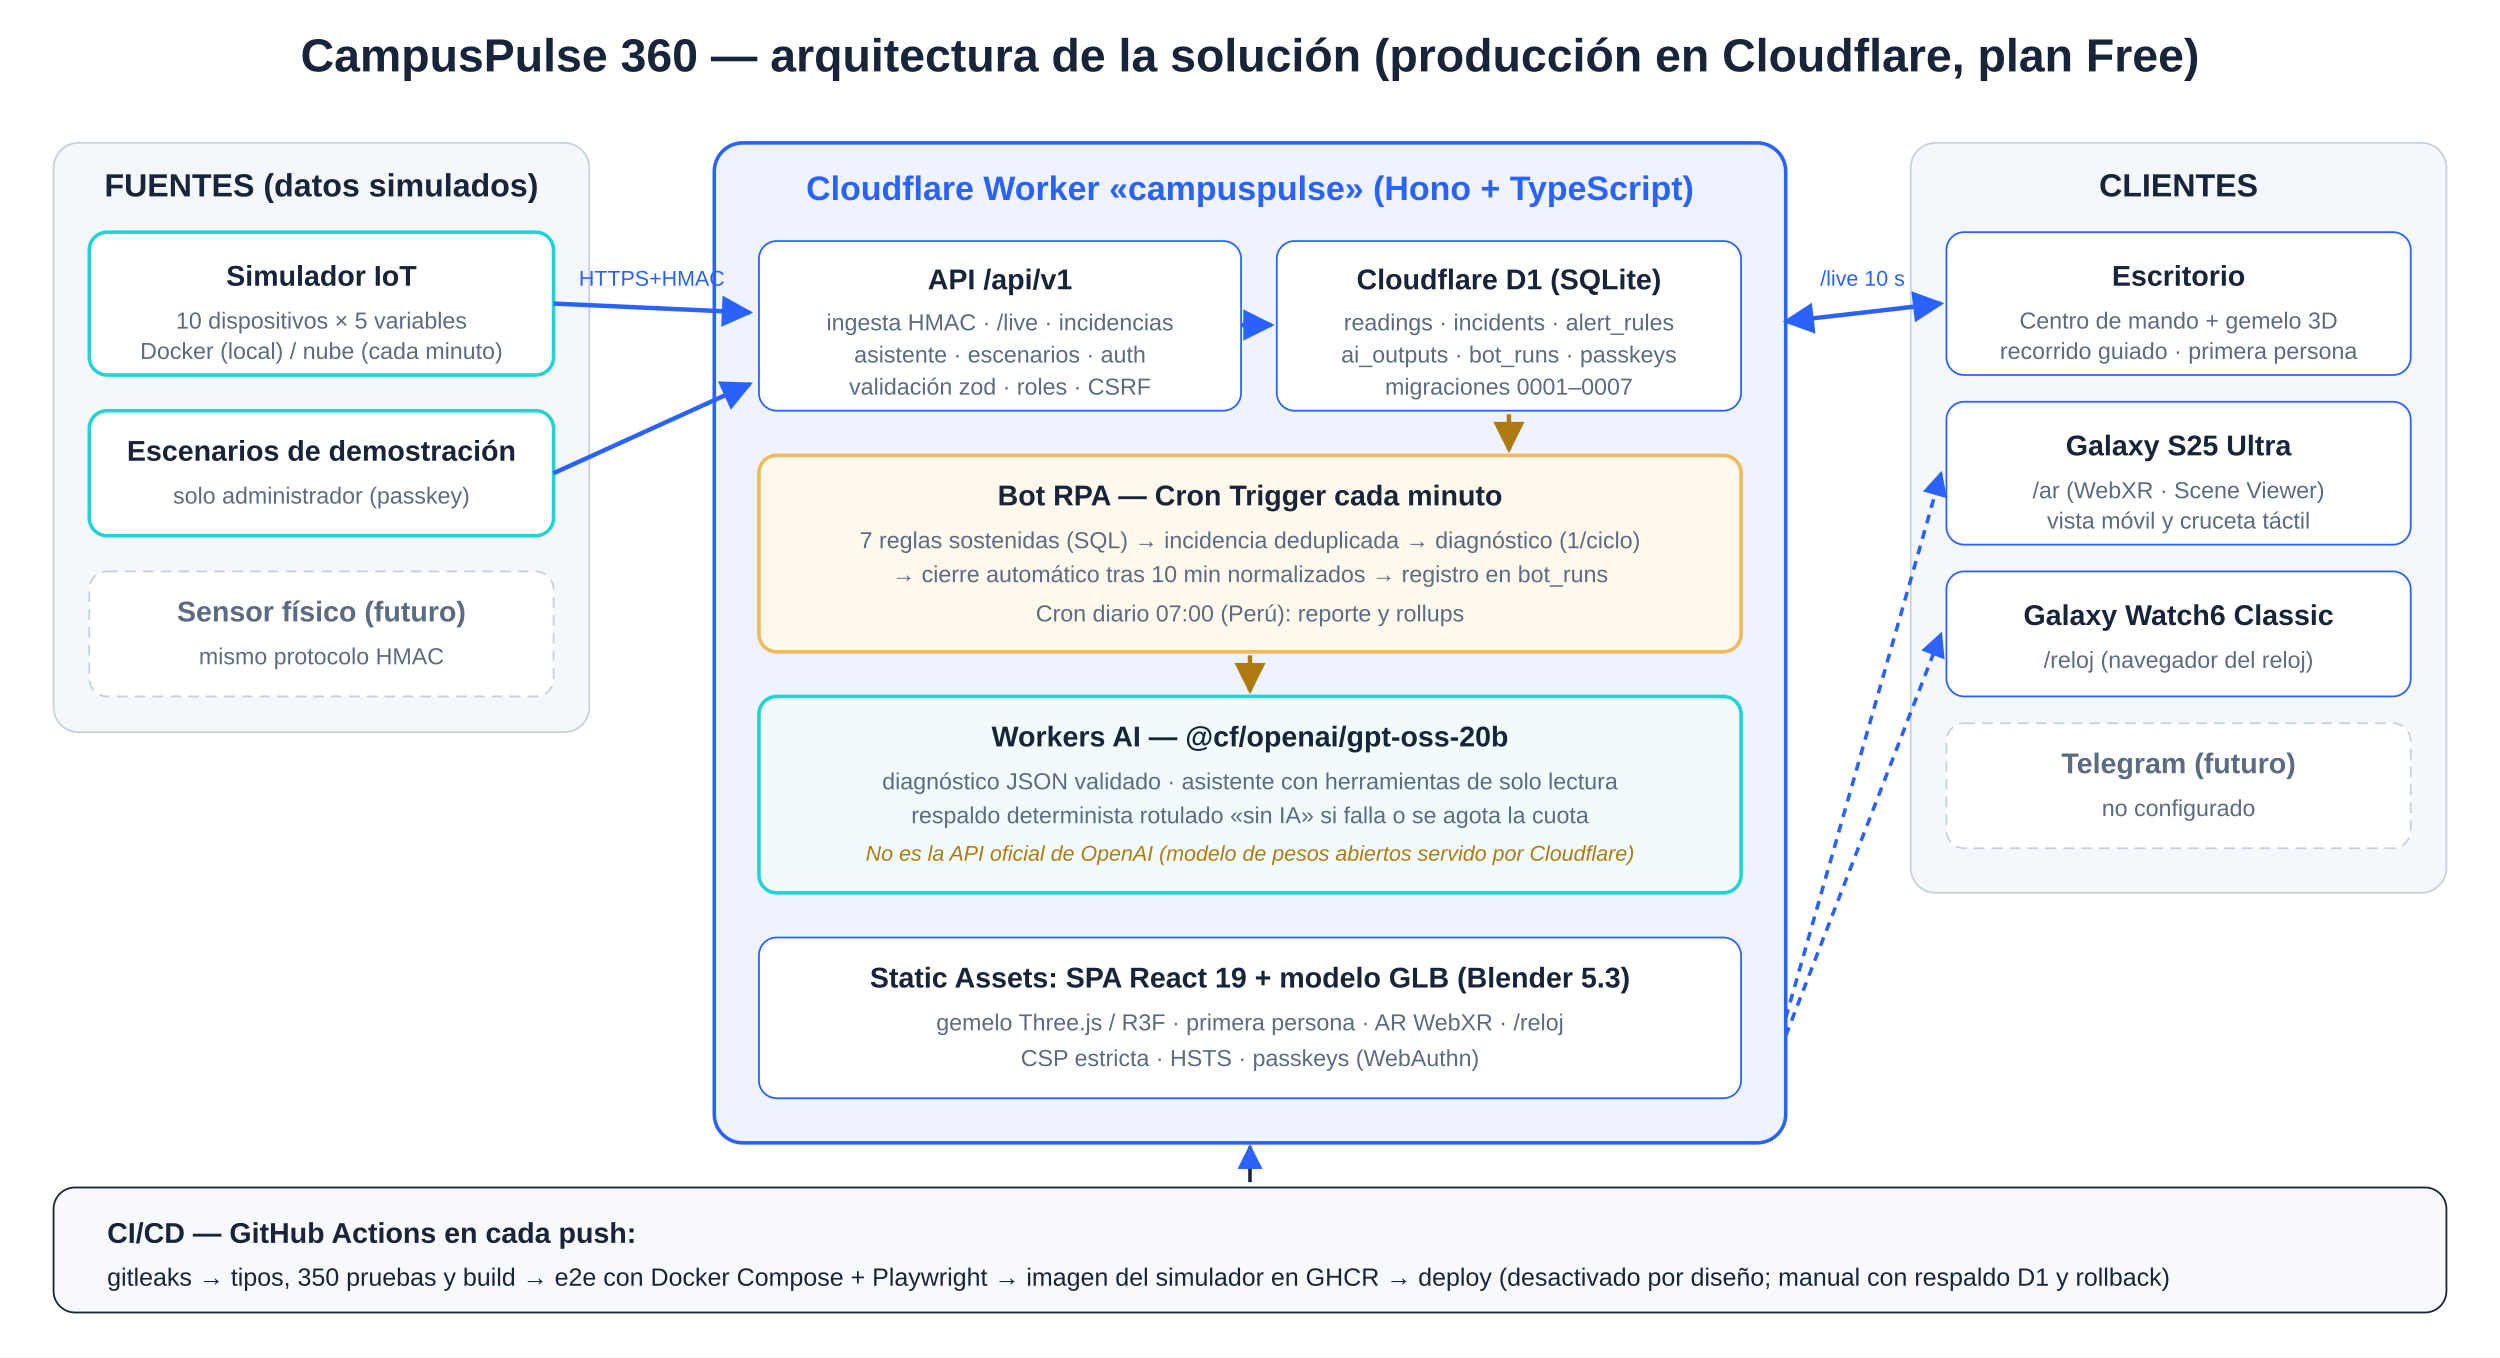
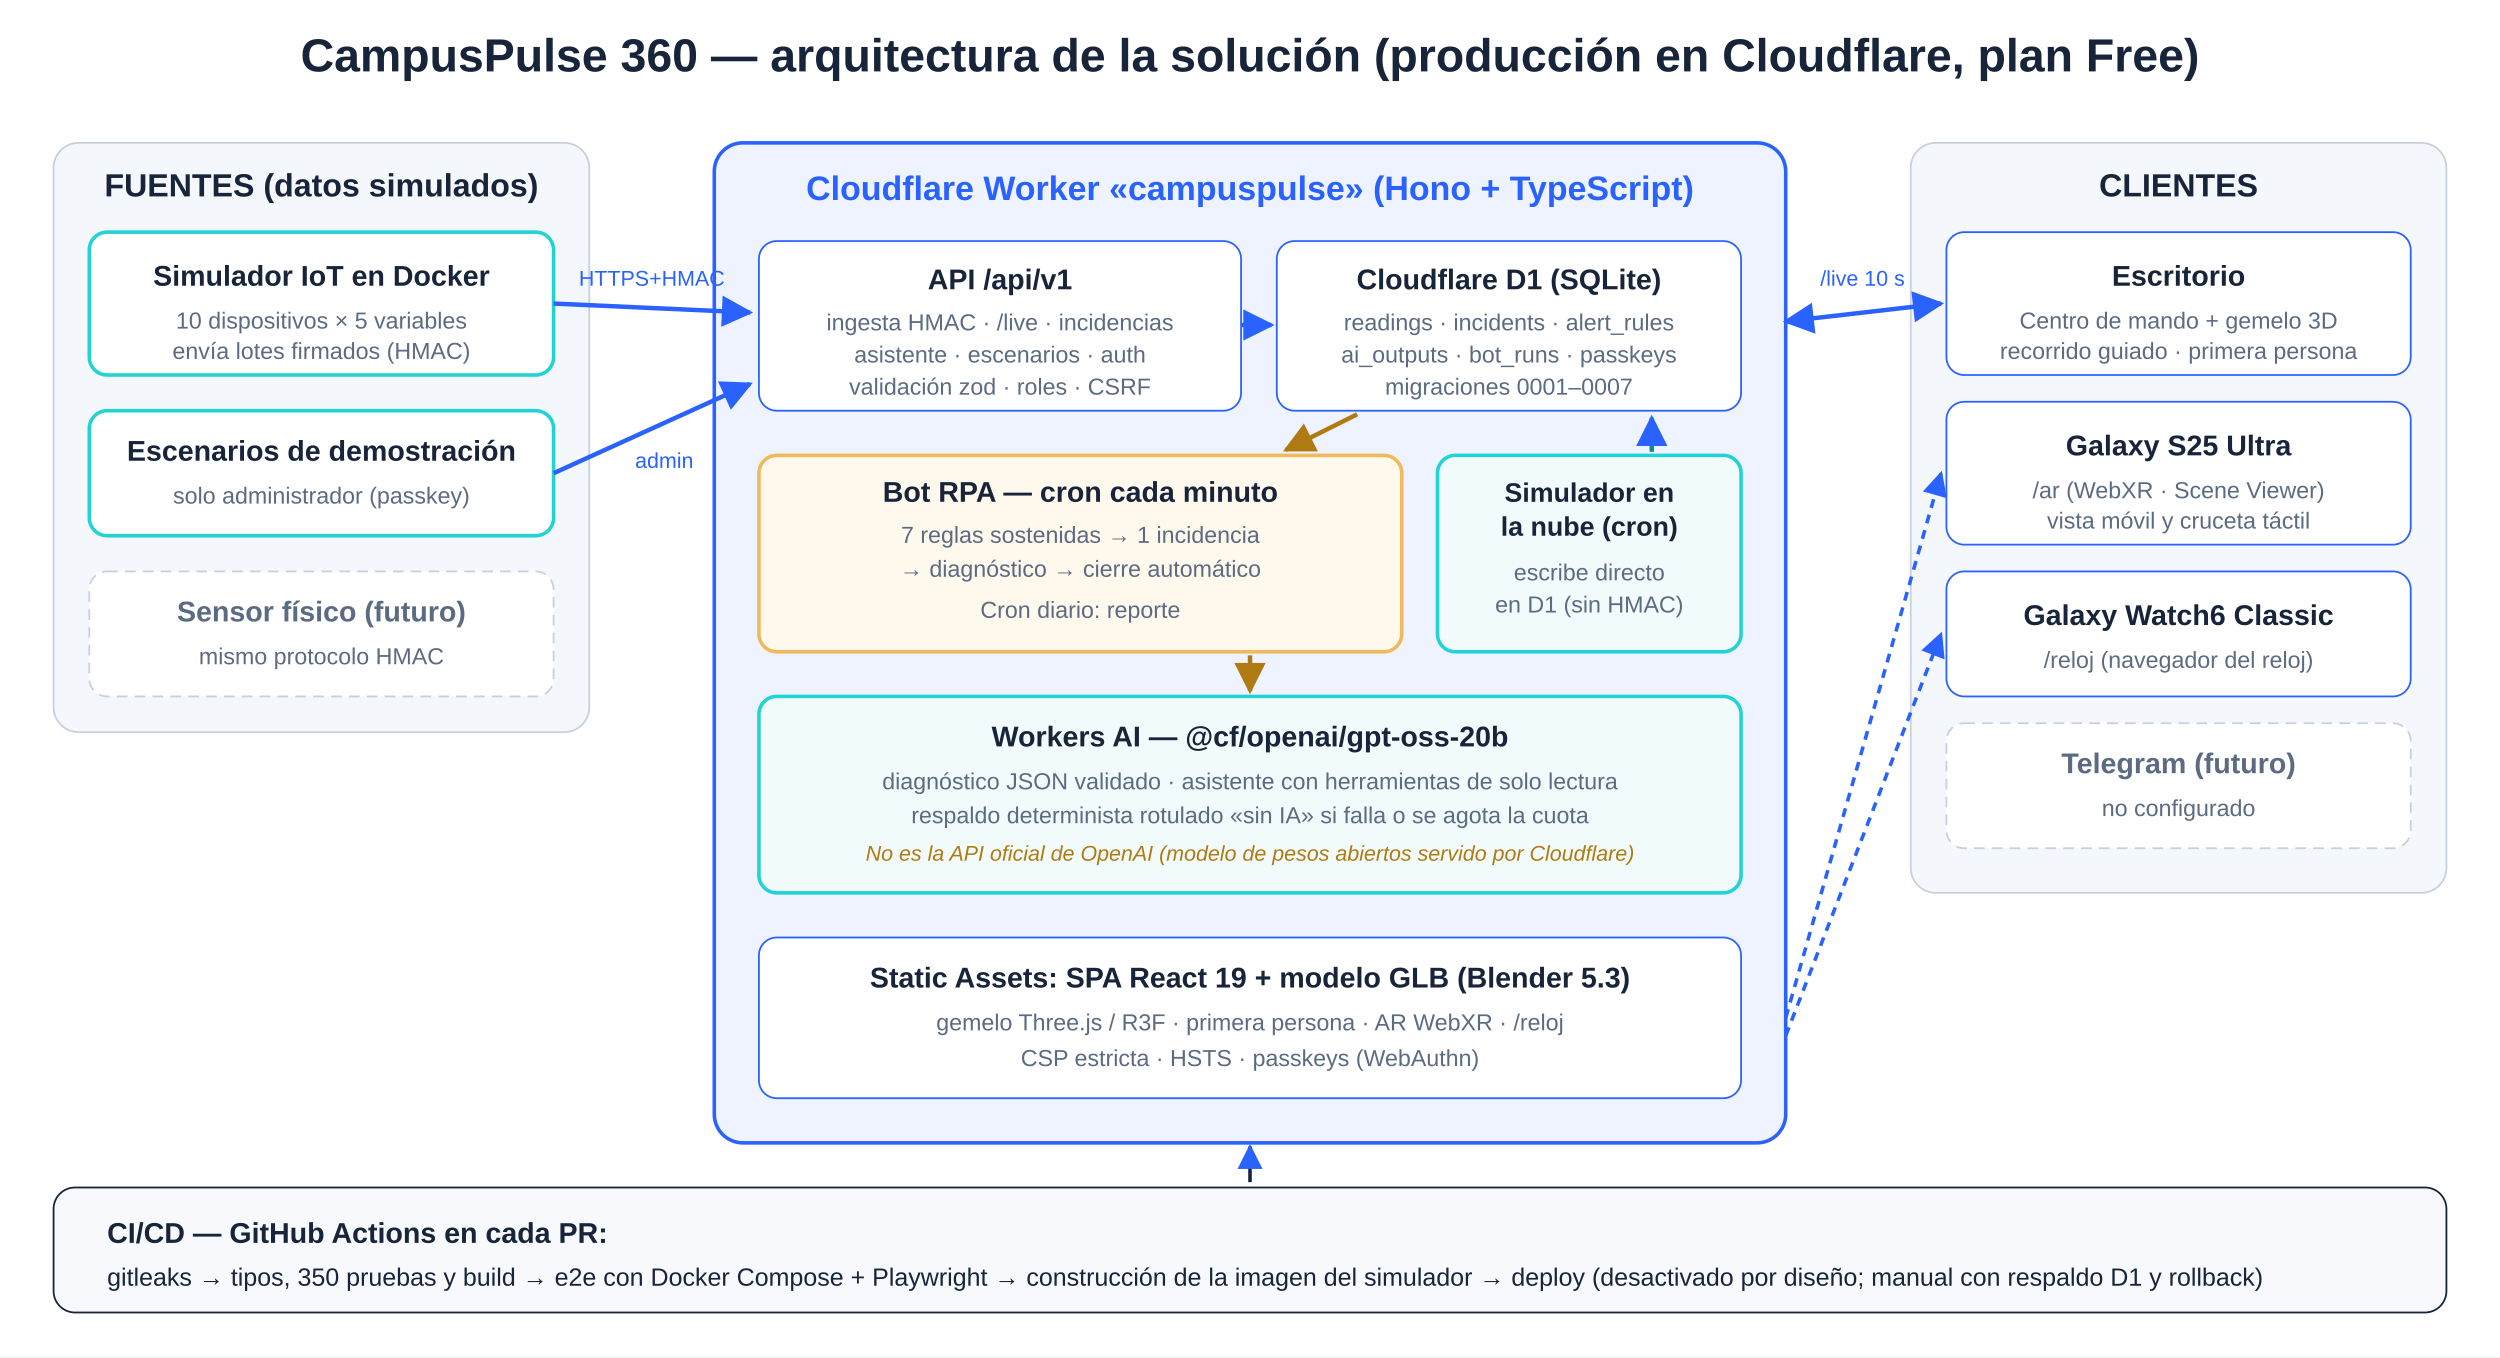
<svg xmlns="http://www.w3.org/2000/svg" width="1400" height="760" viewBox="0 0 1400 760" font-family="Segoe UI, Calibri, Arial, sans-serif">
  <defs>
    <marker id="a" viewBox="0 0 10 10" refX="9" refY="5" markerWidth="7" markerHeight="7" orient="auto-start-reverse">
      <path d="M0 0 L10 5 L0 10 z" fill="#2962FF" />
    </marker>
    <marker id="g" viewBox="0 0 10 10" refX="9" refY="5" markerWidth="7" markerHeight="7" orient="auto-start-reverse">
      <path d="M0 0 L10 5 L0 10 z" fill="#B07A12" />
    </marker>
  </defs>
  <rect width="1400" height="760" fill="#FFFFFF" />
  <text x="700" y="40" text-anchor="middle" font-size="26" font-weight="700" fill="#17243A">CampusPulse 360 — arquitectura de la solución (producción en Cloudflare, plan Free)</text>
  <rect x="30" y="80" width="300" height="330" rx="14" fill="#F4F7FB" stroke="#C7D0DC" />
  <text x="180" y="110" text-anchor="middle" font-size="18" font-weight="700" fill="#17243A">FUENTES (datos simulados)</text>
  <rect x="50" y="130" width="260" height="80" rx="10" fill="#FFFFFF" stroke="#22D3D6" stroke-width="2" />
-   <text x="180" y="160" text-anchor="middle" font-size="16" font-weight="600" fill="#17243A">Simulador IoT</text>
+   <text x="180" y="160" text-anchor="middle" font-size="16" font-weight="600" fill="#17243A">Simulador IoT en Docker</text>
  <text x="180" y="184" text-anchor="middle" font-size="13" fill="#5B6B82">10 dispositivos × 5 variables</text>
-   <text x="180" y="201" text-anchor="middle" font-size="13" fill="#5B6B82">Docker (local) / nube (cada minuto)</text>
+   <text x="180" y="201" text-anchor="middle" font-size="13" fill="#5B6B82">envía lotes firmados (HMAC)</text>
  <rect x="50" y="230" width="260" height="70" rx="10" fill="#FFFFFF" stroke="#22D3D6" stroke-width="2" />
  <text x="180" y="258" text-anchor="middle" font-size="16" font-weight="600" fill="#17243A">Escenarios de demostración</text>
  <text x="180" y="282" text-anchor="middle" font-size="13" fill="#5B6B82">solo administrador (passkey)</text>
  <rect x="50" y="320" width="260" height="70" rx="10" fill="#FFFFFF" stroke="#C7D0DC" stroke-dasharray="6 4" />
  <text x="180" y="348" text-anchor="middle" font-size="16" font-weight="600" fill="#5B6B82">Sensor físico (futuro)</text>
  <text x="180" y="372" text-anchor="middle" font-size="13" fill="#5B6B82">mismo protocolo HMAC</text>
  <rect x="400" y="80" width="600" height="560" rx="16" fill="#EEF3FF" stroke="#2962FF" stroke-width="2" />
  <text x="700" y="112" text-anchor="middle" font-size="19" font-weight="700" fill="#2962FF">Cloudflare Worker «campuspulse» (Hono + TypeScript)</text>
  <rect x="425" y="135" width="270" height="95" rx="10" fill="#FFFFFF" stroke="#2962FF" />
  <text x="560" y="162" text-anchor="middle" font-size="16" font-weight="600" fill="#17243A">API /api/v1</text>
  <text x="560" y="185" text-anchor="middle" font-size="13" fill="#5B6B82">ingesta HMAC · /live · incidencias</text>
  <text x="560" y="203" text-anchor="middle" font-size="13" fill="#5B6B82">asistente · escenarios · auth</text>
  <text x="560" y="221" text-anchor="middle" font-size="13" fill="#5B6B82">validación zod · roles · CSRF</text>
  <rect x="715" y="135" width="260" height="95" rx="10" fill="#FFFFFF" stroke="#2962FF" />
  <text x="845" y="162" text-anchor="middle" font-size="16" font-weight="600" fill="#17243A">Cloudflare D1 (SQLite)</text>
  <text x="845" y="185" text-anchor="middle" font-size="13" fill="#5B6B82">readings · incidents · alert_rules</text>
  <text x="845" y="203" text-anchor="middle" font-size="13" fill="#5B6B82">ai_outputs · bot_runs · passkeys</text>
  <text x="845" y="221" text-anchor="middle" font-size="13" fill="#5B6B82">migraciones 0001–0007</text>
-   <rect x="425" y="255" width="550" height="110" rx="10" fill="#FFF8EC" stroke="#F0B95B" stroke-width="2" />
-   <text x="700" y="283" text-anchor="middle" font-size="16" font-weight="600" fill="#17243A">Bot RPA — Cron Trigger cada minuto</text>
-   <text x="700" y="307" text-anchor="middle" font-size="13" fill="#5B6B82">7 reglas sostenidas (SQL) → incidencia deduplicada → diagnóstico (1/ciclo)</text>
-   <text x="700" y="326" text-anchor="middle" font-size="13" fill="#5B6B82">→ cierre automático tras 10 min normalizados → registro en bot_runs</text>
-   <text x="700" y="348" text-anchor="middle" font-size="13" fill="#5B6B82">Cron diario 07:00 (Perú): reporte y rollups</text>
+   <rect x="425" y="255" width="360" height="110" rx="10" fill="#FFF8EC" stroke="#F0B95B" stroke-width="2" />
+   <text x="605" y="281" text-anchor="middle" font-size="16" font-weight="600" fill="#17243A">Bot RPA — cron cada minuto</text>
+   <text x="605" y="304" text-anchor="middle" font-size="13" fill="#5B6B82">7 reglas sostenidas → 1 incidencia</text>
+   <text x="605" y="323" text-anchor="middle" font-size="13" fill="#5B6B82">→ diagnóstico → cierre automático</text>
+   <text x="605" y="346" text-anchor="middle" font-size="13" fill="#5B6B82">Cron diario: reporte</text>
+   <rect x="805" y="255" width="170" height="110" rx="10" fill="#F2FBFB" stroke="#22D3D6" stroke-width="2" />
+   <text x="890" y="281" text-anchor="middle" font-size="15" font-weight="600" fill="#17243A">Simulador en</text>
+   <text x="890" y="300" text-anchor="middle" font-size="15" font-weight="600" fill="#17243A">la nube (cron)</text>
+   <text x="890" y="325" text-anchor="middle" font-size="13" fill="#5B6B82">escribe directo</text>
+   <text x="890" y="343" text-anchor="middle" font-size="13" fill="#5B6B82">en D1 (sin HMAC)</text>
+   <line x1="925" y1="253" x2="925" y2="234" stroke="#0E8C8E" stroke-width="2.5" marker-end="url(#a)" />
  <rect x="425" y="390" width="550" height="110" rx="10" fill="#F2FBFB" stroke="#22D3D6" stroke-width="2" />
  <text x="700" y="418" text-anchor="middle" font-size="16" font-weight="600" fill="#17243A">Workers AI — @cf/openai/gpt-oss-20b</text>
  <text x="700" y="442" text-anchor="middle" font-size="13" fill="#5B6B82">diagnóstico JSON validado · asistente con herramientas de solo lectura</text>
  <text x="700" y="461" text-anchor="middle" font-size="13" fill="#5B6B82">respaldo determinista rotulado «sin IA» si falla o se agota la cuota</text>
  <text x="700" y="482" text-anchor="middle" font-size="12" font-style="italic" fill="#B07A12">No es la API oficial de OpenAI (modelo de pesos abiertos servido por Cloudflare)</text>
  <rect x="425" y="525" width="550" height="90" rx="10" fill="#FFFFFF" stroke="#2962FF" />
  <text x="700" y="553" text-anchor="middle" font-size="16" font-weight="600" fill="#17243A">Static Assets: SPA React 19 + modelo GLB (Blender 5.3)</text>
  <text x="700" y="577" text-anchor="middle" font-size="13" fill="#5B6B82">gemelo Three.js / R3F · primera persona · AR WebXR · /reloj</text>
  <text x="700" y="597" text-anchor="middle" font-size="13" fill="#5B6B82">CSP estricta · HSTS · passkeys (WebAuthn)</text>
  <rect x="1070" y="80" width="300" height="420" rx="14" fill="#F4F7FB" stroke="#C7D0DC" />
  <text x="1220" y="110" text-anchor="middle" font-size="18" font-weight="700" fill="#17243A">CLIENTES</text>
  <rect x="1090" y="130" width="260" height="80" rx="10" fill="#FFFFFF" stroke="#2962FF" />
  <text x="1220" y="160" text-anchor="middle" font-size="16" font-weight="600" fill="#17243A">Escritorio</text>
  <text x="1220" y="184" text-anchor="middle" font-size="13" fill="#5B6B82">Centro de mando + gemelo 3D</text>
  <text x="1220" y="201" text-anchor="middle" font-size="13" fill="#5B6B82">recorrido guiado · primera persona</text>
  <rect x="1090" y="225" width="260" height="80" rx="10" fill="#FFFFFF" stroke="#2962FF" />
  <text x="1220" y="255" text-anchor="middle" font-size="16" font-weight="600" fill="#17243A">Galaxy S25 Ultra</text>
  <text x="1220" y="279" text-anchor="middle" font-size="13" fill="#5B6B82">/ar (WebXR · Scene Viewer)</text>
  <text x="1220" y="296" text-anchor="middle" font-size="13" fill="#5B6B82">vista móvil y cruceta táctil</text>
  <rect x="1090" y="320" width="260" height="70" rx="10" fill="#FFFFFF" stroke="#2962FF" />
  <text x="1220" y="350" text-anchor="middle" font-size="16" font-weight="600" fill="#17243A">Galaxy Watch6 Classic</text>
  <text x="1220" y="374" text-anchor="middle" font-size="13" fill="#5B6B82">/reloj (navegador del reloj)</text>
  <rect x="1090" y="405" width="260" height="70" rx="10" fill="#FFFFFF" stroke="#C7D0DC" stroke-dasharray="6 4" />
  <text x="1220" y="433" text-anchor="middle" font-size="16" font-weight="600" fill="#5B6B82">Telegram (futuro)</text>
  <text x="1220" y="457" text-anchor="middle" font-size="13" fill="#5B6B82">no configurado</text>
  <line x1="310" y1="170" x2="420" y2="175" stroke="#2962FF" stroke-width="2.5" marker-end="url(#a)" />
  <text x="365" y="160" text-anchor="middle" font-size="12" fill="#2962FF">HTTPS+HMAC</text>
  <line x1="310" y1="265" x2="420" y2="215" stroke="#2962FF" stroke-width="2.5" marker-end="url(#a)" />
  <line x1="695" y1="182" x2="712" y2="182" stroke="#2962FF" stroke-width="2.5" marker-end="url(#a)" />
-   <line x1="845" y1="232" x2="845" y2="252" stroke="#B07A12" stroke-width="2.5" marker-end="url(#g)" />
+   <line x1="760" y1="232" x2="720" y2="252" stroke="#B07A12" stroke-width="2.5" marker-end="url(#g)" />
+   <text x="372" y="262" text-anchor="middle" font-size="12" fill="#2962FF">admin</text>
  <line x1="700" y1="367" x2="700" y2="387" stroke="#B07A12" stroke-width="2.5" marker-end="url(#g)" />
  <line x1="1000" y1="180" x2="1087" y2="170" stroke="#2962FF" stroke-width="2.5" marker-start="url(#a)" marker-end="url(#a)" />
  <text x="1043" y="160" text-anchor="middle" font-size="12" fill="#2962FF">/live 10 s</text>
  <line x1="1000" y1="570" x2="1087" y2="265" stroke="#2962FF" stroke-width="2" stroke-dasharray="5 4" marker-end="url(#a)" />
  <line x1="1000" y1="580" x2="1087" y2="355" stroke="#2962FF" stroke-width="2" stroke-dasharray="5 4" marker-end="url(#a)" />
  <rect x="30" y="665" width="1340" height="70" rx="12" fill="#F7F9FC" stroke="#17243A" />
-   <text x="60" y="696" font-size="16" font-weight="700" fill="#17243A">CI/CD — GitHub Actions en cada push:</text>
-   <text x="60" y="720" font-size="14" fill="#17243A">gitleaks → tipos, 350 pruebas y build → e2e con Docker Compose + Playwright → imagen del simulador en GHCR → deploy (desactivado por diseño; manual con respaldo D1 y rollback)</text>
+   <text x="60" y="696" font-size="16" font-weight="700" fill="#17243A">CI/CD — GitHub Actions en cada PR:</text>
+   <text x="60" y="720" font-size="14" fill="#17243A">gitleaks → tipos, 350 pruebas y build → e2e con Docker Compose + Playwright → construcción de la imagen del simulador → deploy (desactivado por diseño; manual con respaldo D1 y rollback)</text>
  <line x1="700" y1="662" x2="700" y2="642" stroke="#17243A" stroke-width="2" marker-end="url(#a)" />
</svg>
